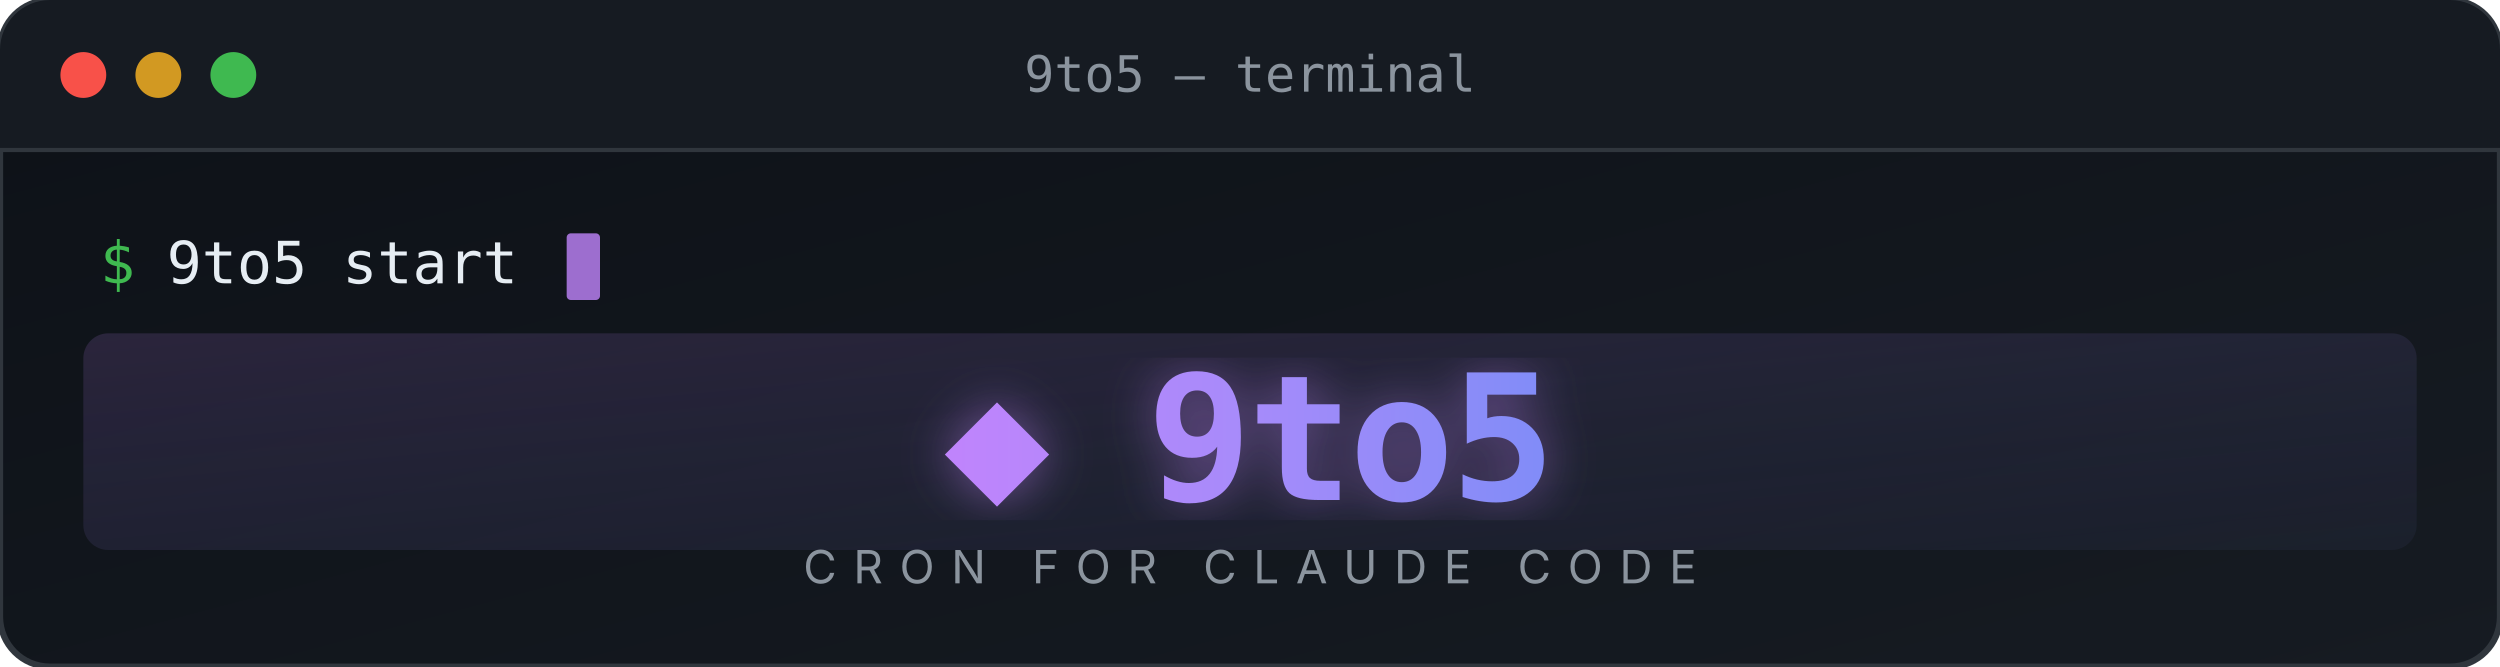
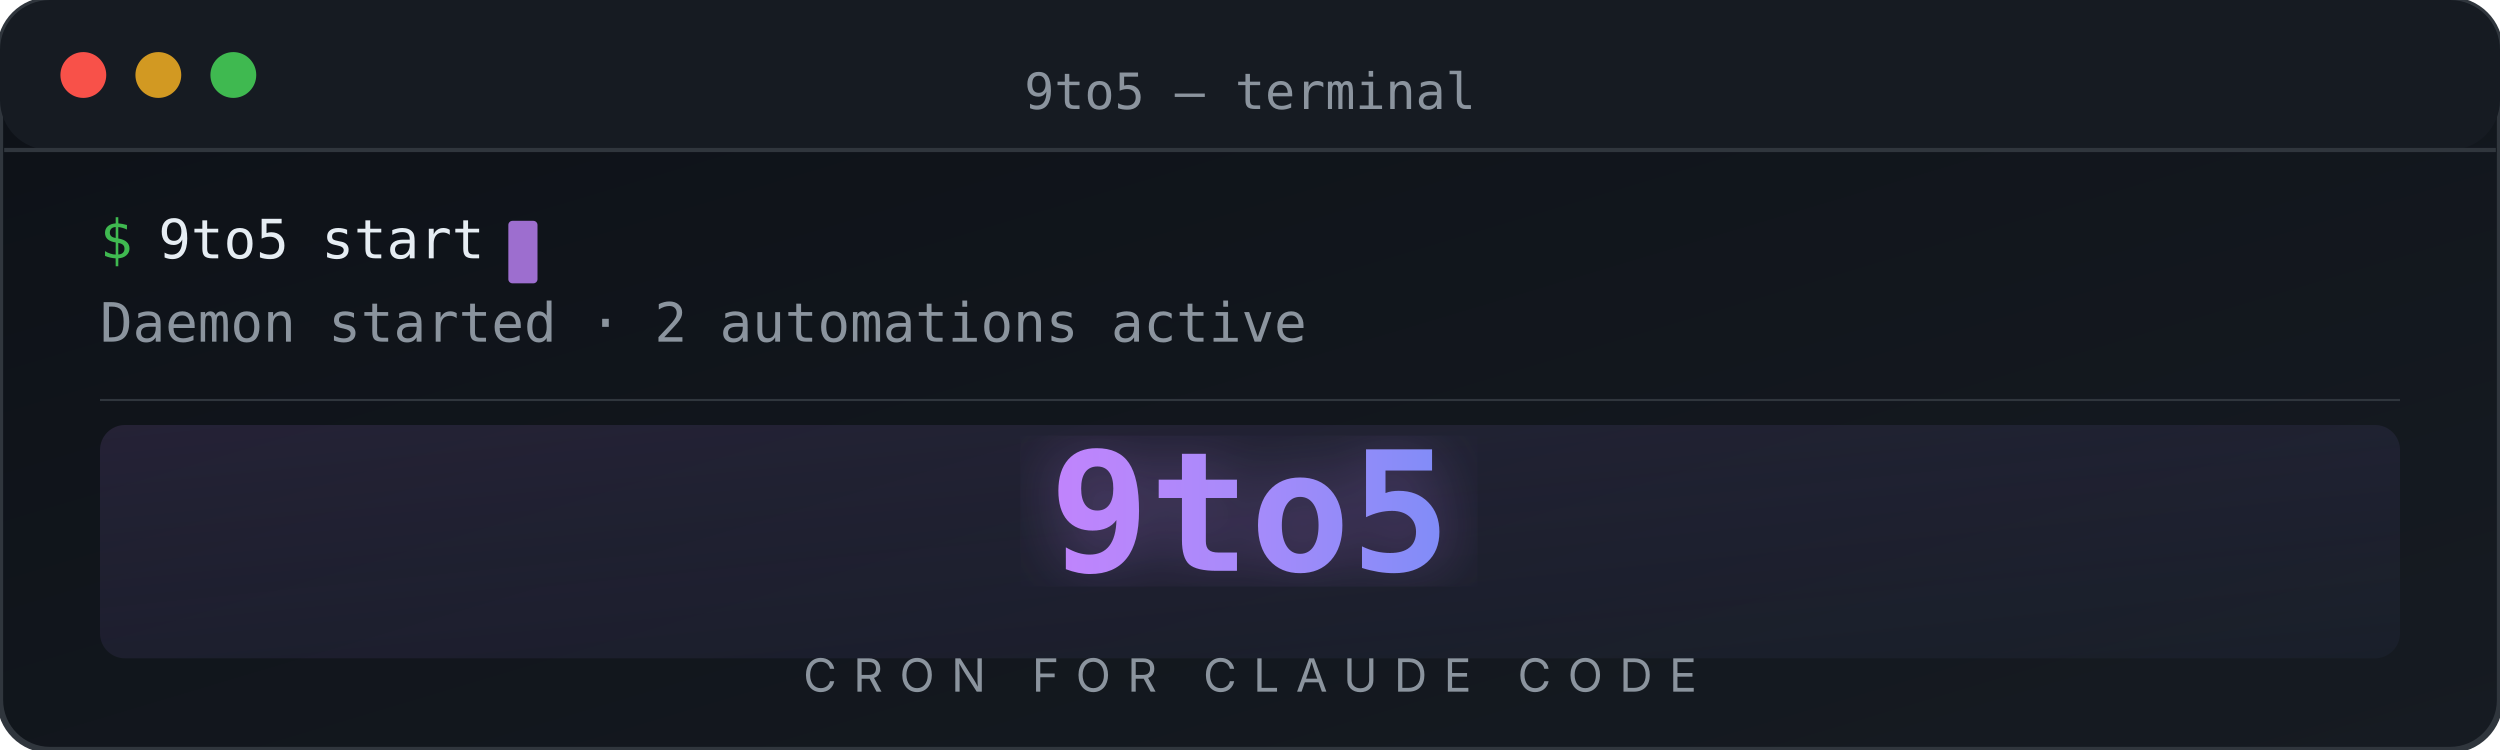
- <svg xmlns="http://www.w3.org/2000/svg" viewBox="0 0 600 160">
+ <svg xmlns="http://www.w3.org/2000/svg" viewBox="0 0 600 180">
  <defs>
    <linearGradient id="bg" x1="0%" y1="0%" x2="100%" y2="100%">
      <stop offset="0%" style="stop-color:#0d1117" />
      <stop offset="100%" style="stop-color:#161b22" />
    </linearGradient>
    <linearGradient id="accent" x1="0%" y1="0%" x2="100%" y2="0%">
      <stop offset="0%" style="stop-color:#c084fc" />
      <stop offset="50%" style="stop-color:#a78bfa" />
      <stop offset="100%" style="stop-color:#818cf8" />
    </linearGradient>
    <linearGradient id="glow" x1="0%" y1="0%" x2="100%" y2="100%">
-       <stop offset="0%" style="stop-color:#c084fc;stop-opacity:0.15" />
-       <stop offset="100%" style="stop-color:#818cf8;stop-opacity:0.05" />
+       <stop offset="0%" style="stop-color:#c084fc;stop-opacity:0.12" />
+       <stop offset="100%" style="stop-color:#818cf8;stop-opacity:0.04" />
    </linearGradient>
-     <filter id="shadow">
-       <feDropShadow dx="0" dy="2" stdDeviation="8" flood-color="#c084fc" flood-opacity="0.3" />
+     <filter id="text-glow">
+       <feDropShadow dx="0" dy="0" stdDeviation="8" flood-color="#c084fc" flood-opacity="0.4" />
    </filter>
-     <filter id="text-glow">
-       <feDropShadow dx="0" dy="0" stdDeviation="6" flood-color="#c084fc" flood-opacity="0.5" />
-     </filter>
+     <clipPath id="titlebar-clip">
+       <rect x="0" y="0" width="600" height="36" rx="12" />
+     </clipPath>
  </defs>
-   <rect x="0" y="0" width="600" height="160" rx="12" fill="url(#bg)" stroke="#30363d" stroke-width="1.5" />
-   <rect x="0" y="0" width="600" height="36" rx="12" fill="#161b22" />
-   <rect x="0" y="12" width="600" height="24" fill="#161b22" />
-   <line x1="0" y1="36" x2="600" y2="36" stroke="#30363d" stroke-width="1" />
+   <rect x="0" y="0" width="600" height="180" rx="12" fill="url(#bg)" stroke="#30363d" stroke-width="1.5" />
+   <g clip-path="url(#titlebar-clip)">
+     <rect x="0" y="0" width="600" height="36" fill="#161b22" />
+   </g>
+   <line x1="1" y1="36" x2="599" y2="36" stroke="#30363d" stroke-width="1" />
  <circle cx="20" cy="18" r="5.5" fill="#f85149" />
  <circle cx="38" cy="18" r="5.5" fill="#d29922" />
  <circle cx="56" cy="18" r="5.5" fill="#3fb950" />
-   <text x="300" y="22" font-family="'SF Mono', 'JetBrains Mono', monospace" font-size="12" fill="#8b949e" text-anchor="middle">9to5 — terminal</text>
-   <text x="24" y="68" font-family="'SF Mono', 'JetBrains Mono', 'Fira Code', monospace" font-size="14" fill="#3fb950">$</text>
-   <text x="40" y="68" font-family="'SF Mono', 'JetBrains Mono', 'Fira Code', monospace" font-size="14" fill="#e6edf3">9to5 start</text>
-   <rect x="20" y="80" width="560" height="52" rx="6" fill="url(#glow)" />
-   <text x="300" y="120" font-family="'JetBrains Mono', 'SF Mono', 'Fira Code', monospace" font-size="42" font-weight="800" fill="url(#accent)" text-anchor="middle" letter-spacing="-1" filter="url(#text-glow)">◆ 9to5</text>
-   <text x="300" y="140" font-family="'Inter', -apple-system, sans-serif" font-size="11" fill="#8b949e" text-anchor="middle" letter-spacing="4">CRON FOR CLAUDE CODE</text>
-   <rect x="136" y="56" width="8" height="16" rx="1" fill="#c084fc" opacity="0.8">
+   <text x="300" y="22" font-family="'SF Mono', 'JetBrains Mono', monospace" font-size="12" fill="#8b949e" text-anchor="middle" dominant-baseline="central">9to5 — terminal</text>
+   <text x="24" y="62" font-family="'SF Mono', 'JetBrains Mono', 'Fira Code', monospace" font-size="13" fill="#3fb950">$</text>
+   <text x="38" y="62" font-family="'SF Mono', 'JetBrains Mono', 'Fira Code', monospace" font-size="13" fill="#e6edf3">9to5 start</text>
+   <rect x="122" y="53" width="7" height="15" rx="1" fill="#c084fc" opacity="0.8">
    <animate attributeName="opacity" values="0.8;0;0.8" dur="1.2s" repeatCount="indefinite" />
  </rect>
+   <text x="24" y="82" font-family="'SF Mono', 'JetBrains Mono', 'Fira Code', monospace" font-size="13" fill="#8b949e">Daemon started · 2 automations active</text>
+   <line x1="24" y1="96" x2="576" y2="96" stroke="#30363d" stroke-width="0.5" />
+   <rect x="24" y="102" width="552" height="56" rx="6" fill="url(#glow)" />
+   <text x="300" y="137" font-family="'JetBrains Mono', 'SF Mono', 'Fira Code', monospace" font-size="40" font-weight="800" fill="url(#accent)" text-anchor="middle" filter="url(#text-glow)">9to5</text>
+   <text x="300" y="166" font-family="'Inter', -apple-system, sans-serif" font-size="11" fill="#8b949e" text-anchor="middle" letter-spacing="4">CRON FOR CLAUDE CODE</text>
</svg>
